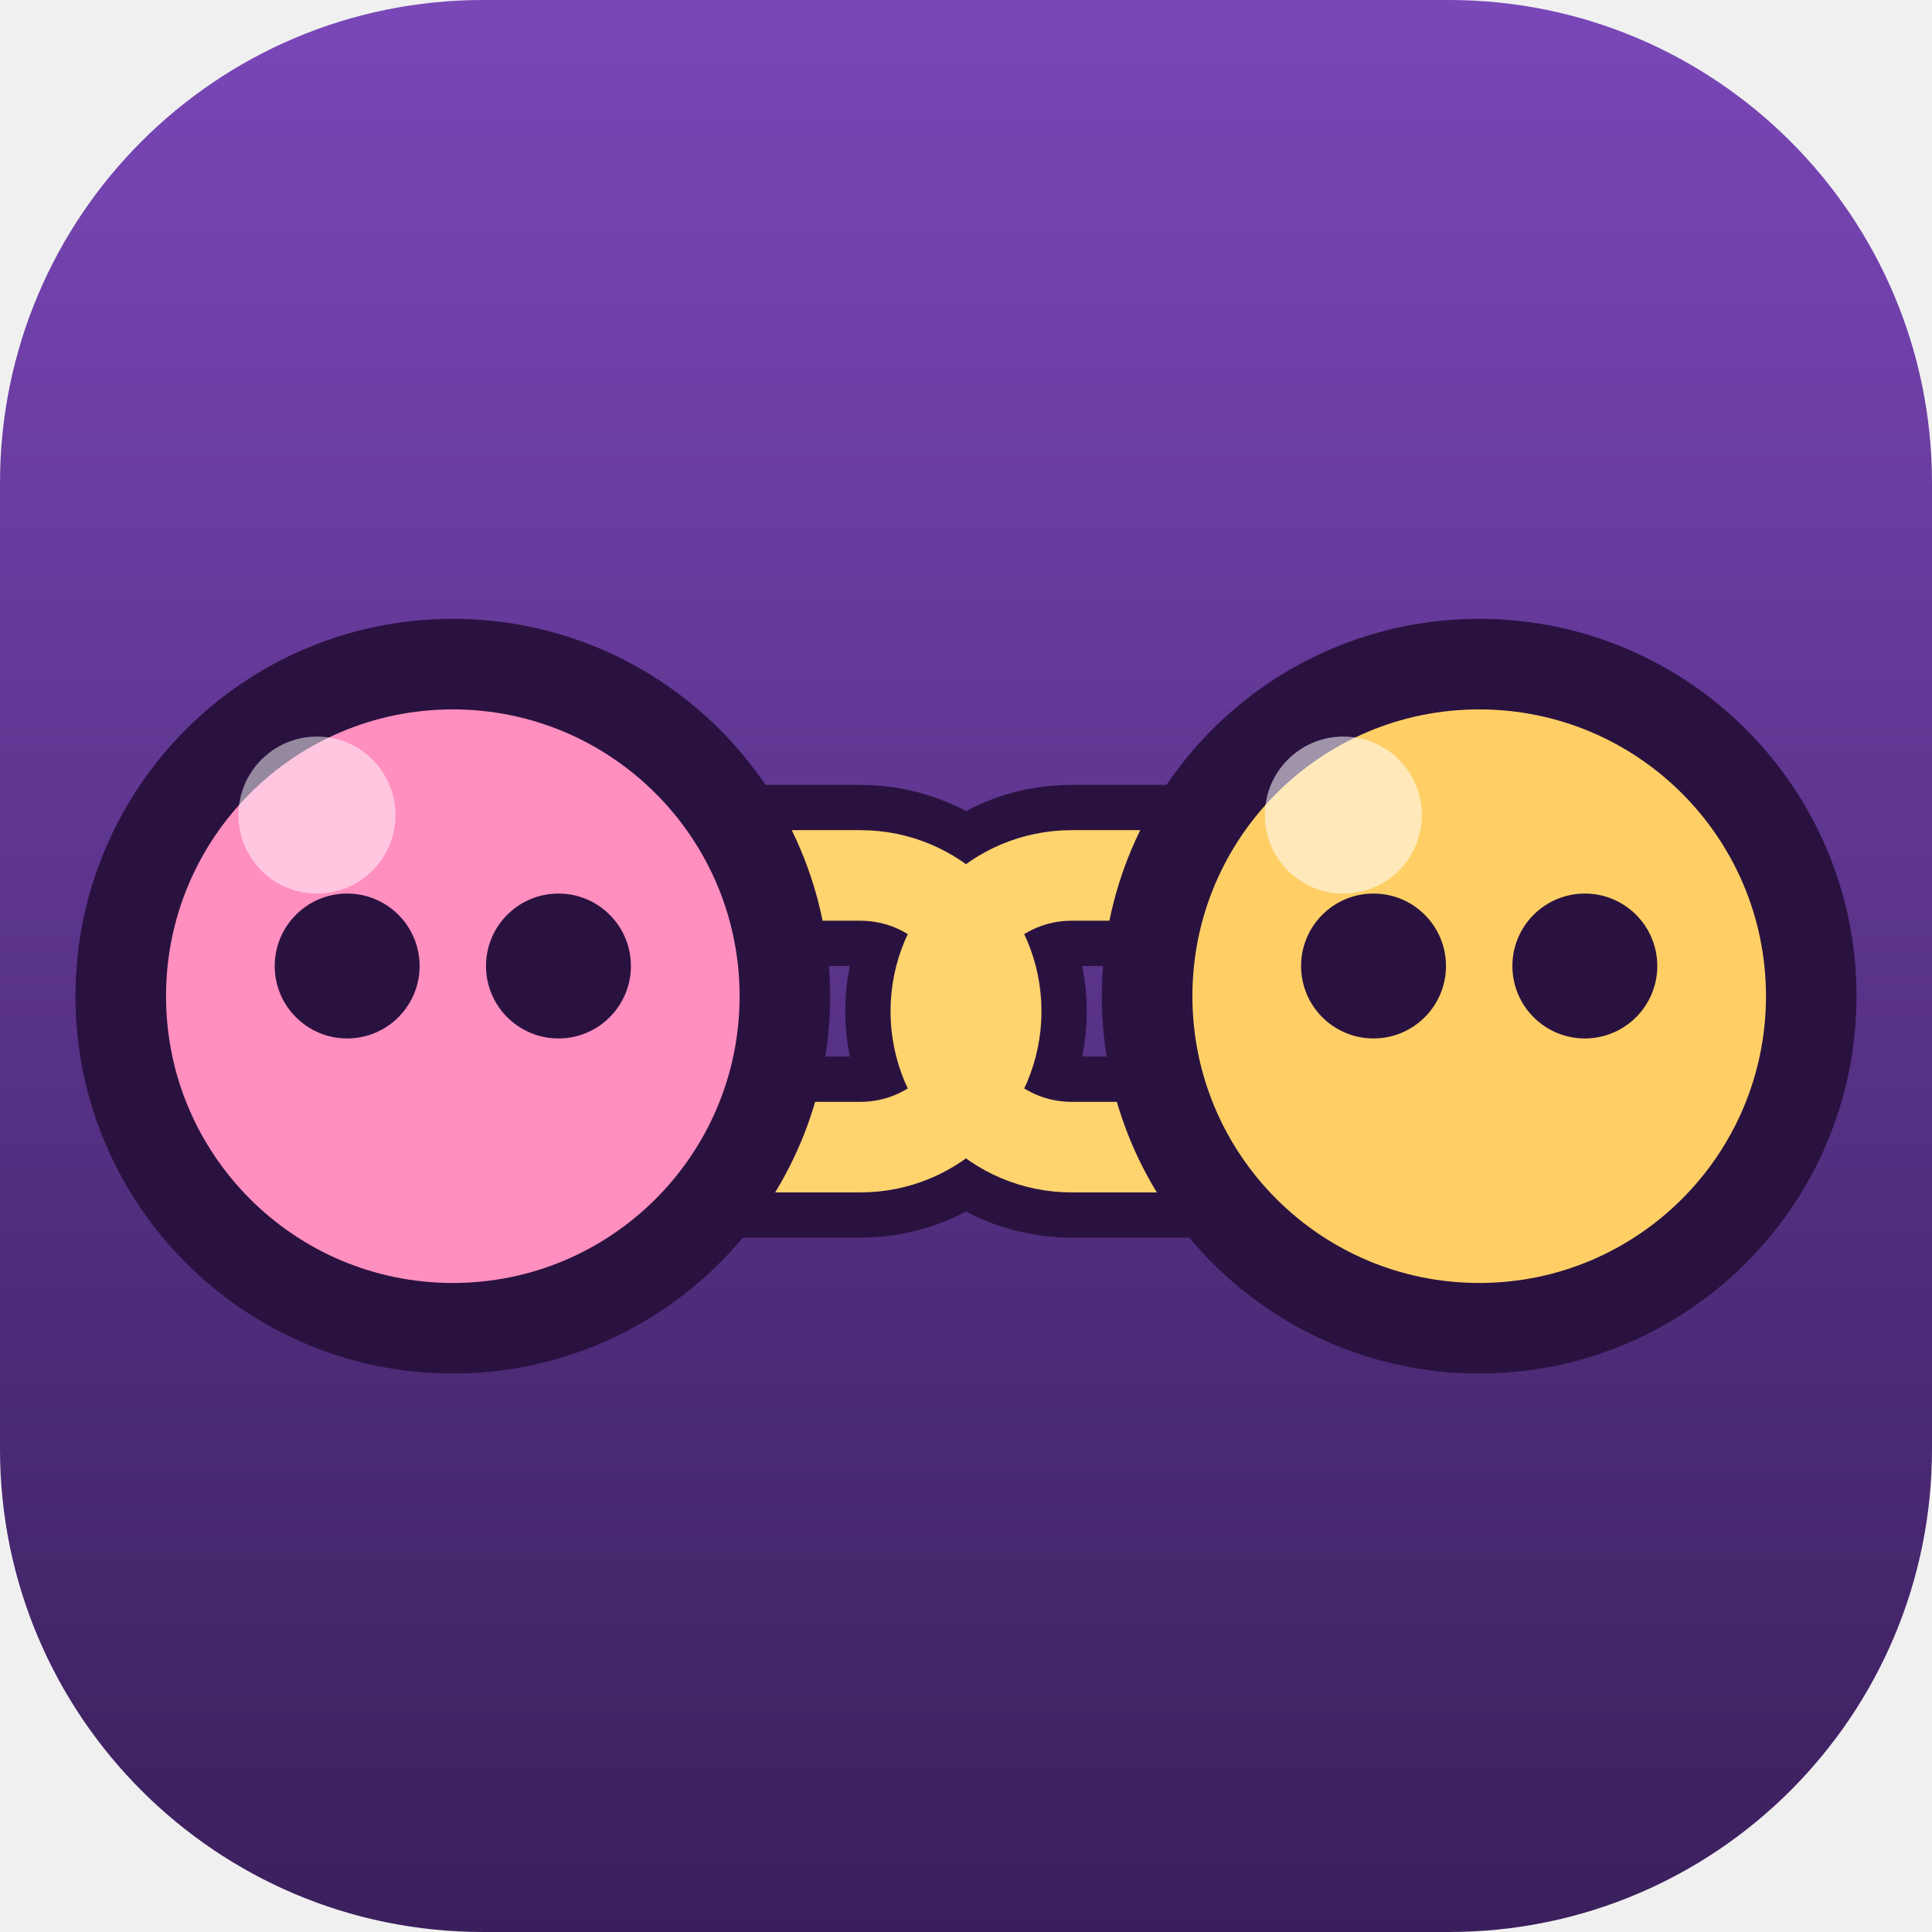
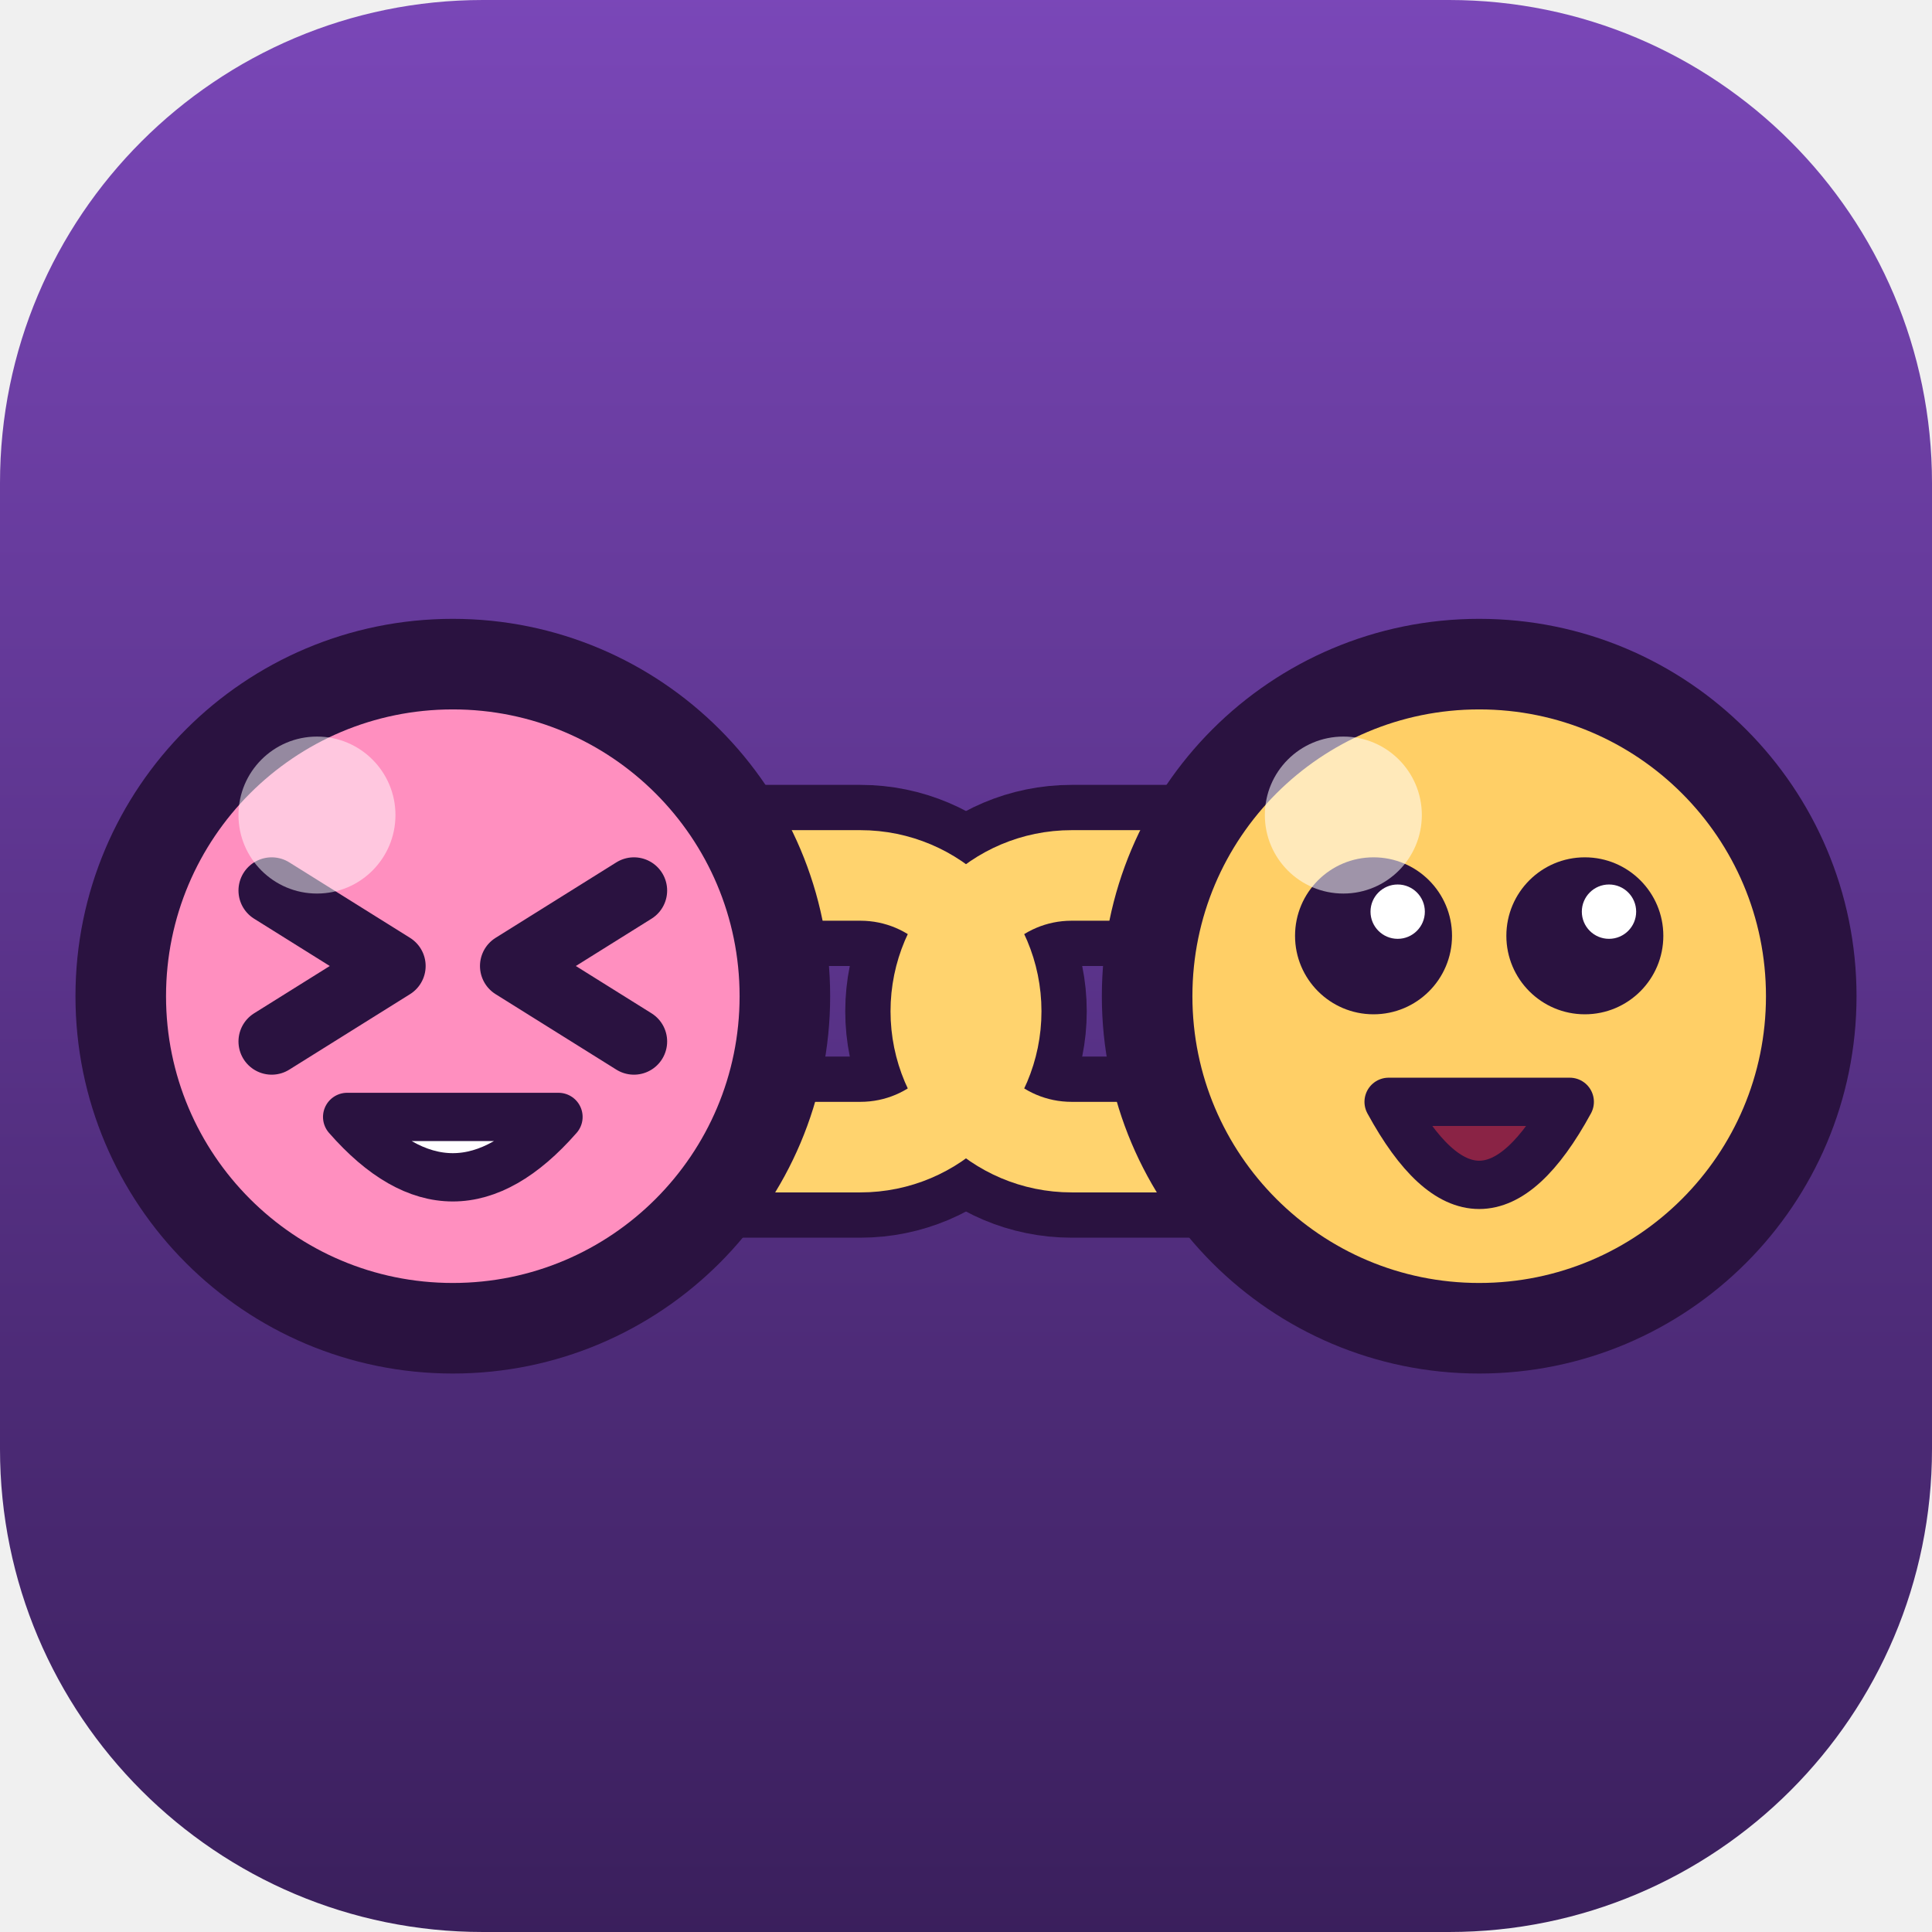
<svg xmlns="http://www.w3.org/2000/svg" viewBox="0 0 64 64">
  <defs>
    <linearGradient id="bg" x1="0" y1="0" x2="0" y2="1">
      <stop offset="0" stop-color="#7a47b8" />
      <stop offset="1" stop-color="#3a1f5c" />
    </linearGradient>
  </defs>
  <rect width="64" height="64" rx="16" fill="url(#bg)" />
  <rect x="19" y="29" width="14" height="9" rx="4.5" fill="none" stroke="#2a1240" stroke-width="6" />
  <rect x="31" y="29" width="14" height="9" rx="4.5" fill="none" stroke="#2a1240" stroke-width="6" />
  <rect x="19" y="29" width="14" height="9" rx="4.5" fill="none" stroke="#ffd36e" stroke-width="3" />
  <rect x="31" y="29" width="14" height="9" rx="4.5" fill="none" stroke="#ffd36e" stroke-width="3" />
  <circle cx="15" cy="33" r="11" fill="#ff8fbf" stroke="#2a1240" stroke-width="3" />
-   <circle cx="11.5" cy="32" r="2.4" fill="#2a1240" />
-   <circle cx="18.5" cy="32" r="2.4" fill="#2a1240" />
+   <path d="M9 29.5 L13 32 L9 34.5 M21 29.5 L17 32 L21 34.5" fill="none" stroke="#2a1240" stroke-width="2.2" stroke-linecap="round" stroke-linejoin="round" />
+   <path d="M11.5 37 Q15 41 18.5 37 Z" fill="#fff" stroke="#2a1240" stroke-width="1.6" stroke-linejoin="round" />
  <circle cx="10.5" cy="27" r="2.6" fill="#fff" opacity="0.5" />
  <circle cx="49" cy="33" r="11" fill="#ffcf66" stroke="#2a1240" stroke-width="3" />
-   <circle cx="45.5" cy="32" r="2.4" fill="#2a1240" />
-   <circle cx="52.5" cy="32" r="2.4" fill="#2a1240" />
+   <circle cx="45.5" cy="31" r="2.6" fill="#2a1240" />
+   <circle cx="52.5" cy="31" r="2.6" fill="#2a1240" />
+   <circle cx="46.3" cy="30.2" r="0.9" fill="#fff" />
+   <circle cx="53.3" cy="30.2" r="0.9" fill="#fff" />
+   <path d="M46 36.5 Q49 42 52 36.5 Z" fill="#8a2345" stroke="#2a1240" stroke-width="1.6" stroke-linejoin="round" />
  <circle cx="44.5" cy="27" r="2.6" fill="#fff" opacity="0.55" />
</svg>
